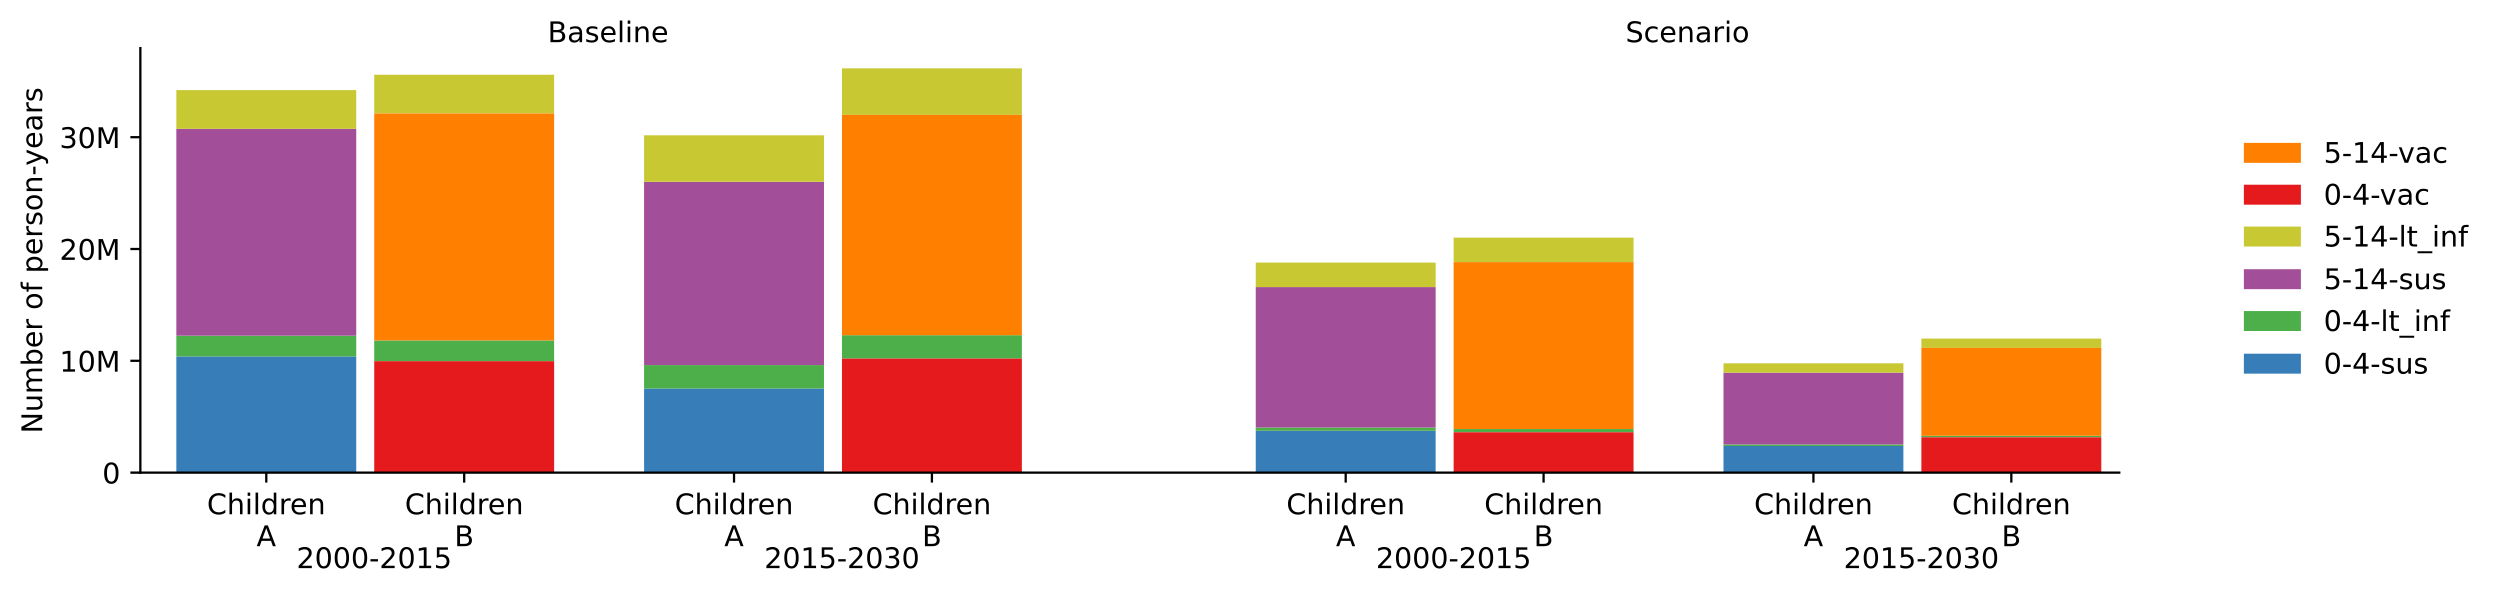
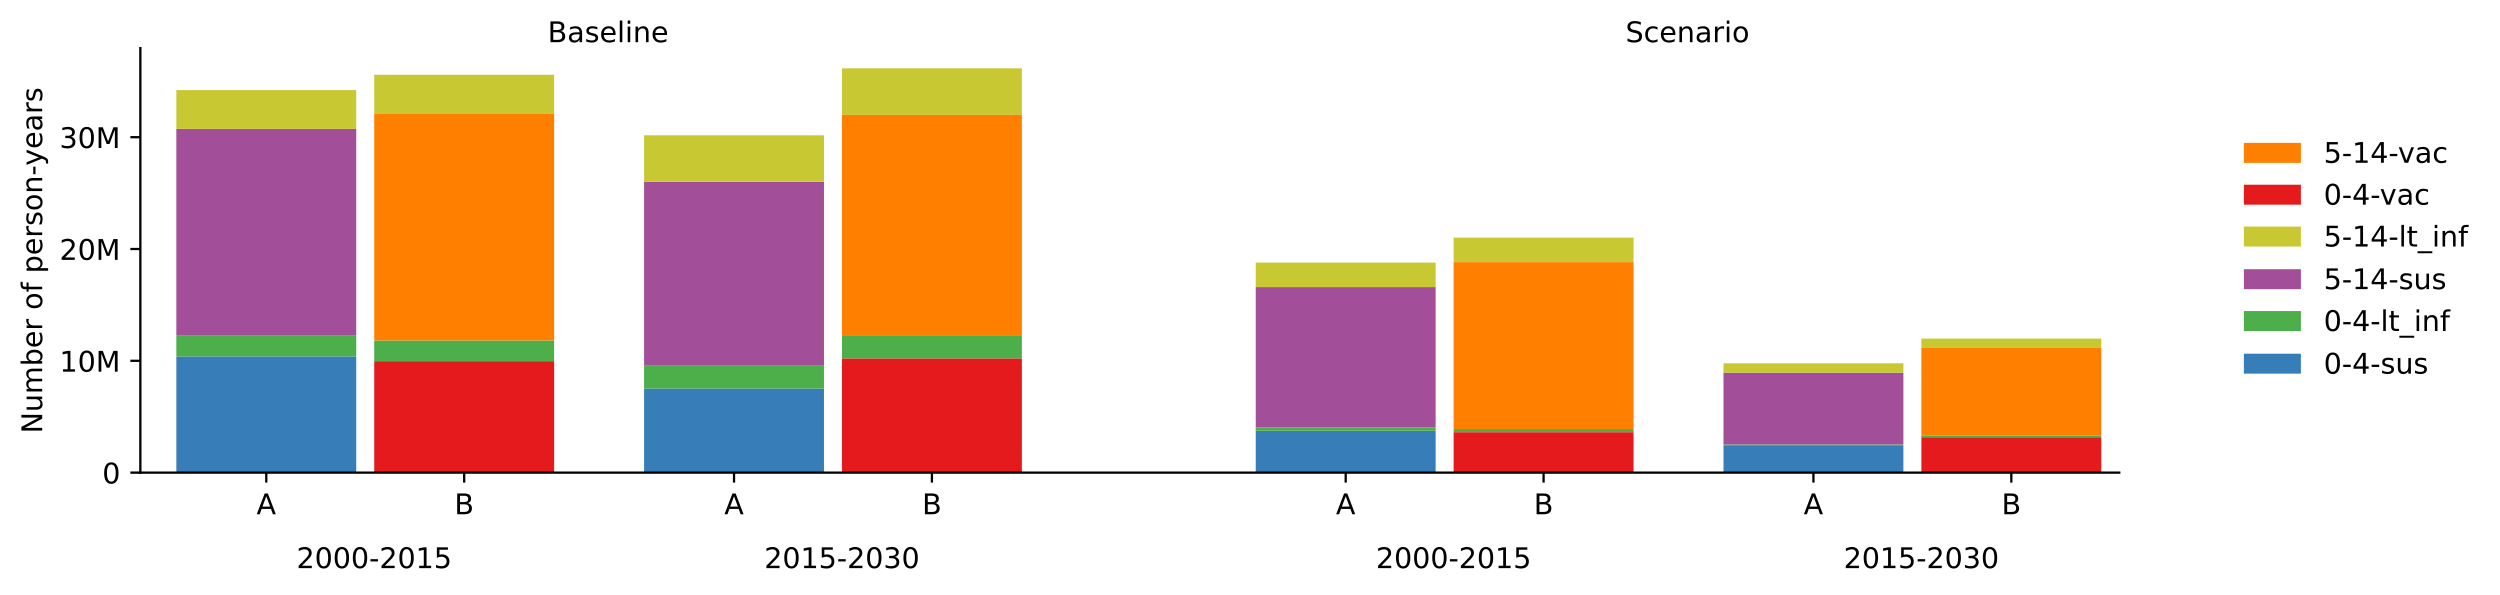
<svg xmlns="http://www.w3.org/2000/svg" xmlns:xlink="http://www.w3.org/1999/xlink" width="876.893pt" height="208.552pt" viewBox="0 0 876.893 208.552" version="1.1">
  <defs>
    <style type="text/css">*{stroke-linejoin: round; stroke-linecap: butt}</style>
  </defs>
  <g id="figure_1">
    <g id="patch_1">
      <path d="M 0 208.552  L 876.893 208.552  L 876.893 0  L 0 0  L 0 208.552  z " style="fill: none; opacity: 0" />
    </g>
    <g id="axes_1">
      <g id="patch_2">
        <path d="M 49.231 165.778  L 743.349 165.778  L 743.349 16.878  L 49.231 16.878  L 49.231 165.778  z " style="fill: none; opacity: 0" />
      </g>
      <g id="PatchCollection_1">
-         <path d="M 61.852 165.778  L 124.953 165.778  L 124.953 125.016  L 61.852 125.016  z " clip-path="url(#p268e8c4a47)" style="fill: #377eb8" />
-         <path d="M 440.461 165.778  L 503.563 165.778  L 503.563 151.103  L 440.461 151.103  z " clip-path="url(#p268e8c4a47)" style="fill: #377eb8" />
-         <path d="M 225.916 165.778  L 289.017 165.778  L 289.017 136.265  L 225.916 136.265  z " clip-path="url(#p268e8c4a47)" style="fill: #377eb8" />
-         <path d="M 604.526 165.778  L 667.627 165.778  L 667.627 156.428  L 604.526 156.428  z " clip-path="url(#p268e8c4a47)" style="fill: #377eb8" />
+         <path d="M 61.852 165.778  L 124.953 165.778  L 124.953 125.016  L 61.852 125.016  z " clip-path="url(#pf8860d4be2)" style="fill: #377eb8" />
+         <path d="M 440.461 165.778  L 503.563 165.778  L 503.563 151.103  L 440.461 151.103  z " clip-path="url(#pf8860d4be2)" style="fill: #377eb8" />
+         <path d="M 225.916 165.778  L 289.017 165.778  L 289.017 136.265  L 225.916 136.265  z " clip-path="url(#pf8860d4be2)" style="fill: #377eb8" />
+         <path d="M 604.526 165.778  L 667.627 165.778  L 667.627 156.428  L 604.526 156.428  z " clip-path="url(#pf8860d4be2)" style="fill: #377eb8" />
      </g>
      <g id="PatchCollection_2">
-         <path d="M 61.852 125.016  L 124.953 125.016  L 124.953 117.743  L 61.852 117.743  z " clip-path="url(#p268e8c4a47)" style="fill: #4daf4a" />
-         <path d="M 131.263 126.683  L 194.365 126.683  L 194.365 119.41  L 131.263 119.41  z " clip-path="url(#p268e8c4a47)" style="fill: #4daf4a" />
-         <path d="M 440.461 151.103  L 503.563 151.103  L 503.563 149.959  L 440.461 149.959  z " clip-path="url(#p268e8c4a47)" style="fill: #4daf4a" />
-         <path d="M 509.873 151.627  L 572.975 151.627  L 572.975 150.483  L 509.873 150.483  z " clip-path="url(#p268e8c4a47)" style="fill: #4daf4a" />
-         <path d="M 225.916 136.265  L 289.017 136.265  L 289.017 128.052  L 225.916 128.052  z " clip-path="url(#p268e8c4a47)" style="fill: #4daf4a" />
-         <path d="M 295.328 125.782  L 358.429 125.782  L 358.429 117.569  L 295.328 117.569  z " clip-path="url(#p268e8c4a47)" style="fill: #4daf4a" />
-         <path d="M 604.526 156.428  L 667.627 156.428  L 667.627 155.889  L 604.526 155.889  z " clip-path="url(#p268e8c4a47)" style="fill: #4daf4a" />
-         <path d="M 673.937 153.394  L 737.039 153.394  L 737.039 152.855  L 673.937 152.855  z " clip-path="url(#p268e8c4a47)" style="fill: #4daf4a" />
+         <path d="M 61.852 125.016  L 124.953 125.016  L 124.953 117.743  L 61.852 117.743  z " clip-path="url(#pf8860d4be2)" style="fill: #4daf4a" />
+         <path d="M 131.263 126.683  L 194.365 126.683  L 194.365 119.41  L 131.263 119.41  z " clip-path="url(#pf8860d4be2)" style="fill: #4daf4a" />
+         <path d="M 440.461 151.103  L 503.563 151.103  L 503.563 149.959  L 440.461 149.959  z " clip-path="url(#pf8860d4be2)" style="fill: #4daf4a" />
+         <path d="M 509.873 151.627  L 572.975 151.627  L 572.975 150.483  L 509.873 150.483  z " clip-path="url(#pf8860d4be2)" style="fill: #4daf4a" />
+         <path d="M 225.916 136.265  L 289.017 136.265  L 289.017 128.052  L 225.916 128.052  z " clip-path="url(#pf8860d4be2)" style="fill: #4daf4a" />
+         <path d="M 295.328 125.782  L 358.429 125.782  L 358.429 117.569  L 295.328 117.569  z " clip-path="url(#pf8860d4be2)" style="fill: #4daf4a" />
+         <path d="M 604.526 156.428  L 667.627 156.428  L 667.627 155.889  L 604.526 155.889  z " clip-path="url(#pf8860d4be2)" style="fill: #4daf4a" />
+         <path d="M 673.937 153.394  L 737.039 153.394  L 737.039 152.855  L 673.937 152.855  z " clip-path="url(#pf8860d4be2)" style="fill: #4daf4a" />
      </g>
      <g id="PatchCollection_3">
-         <path d="M 61.852 117.743  L 124.953 117.743  L 124.953 45.185  L 61.852 45.185  z " clip-path="url(#p268e8c4a47)" style="fill: #a24e99" />
-         <path d="M 440.461 149.959  L 503.563 149.959  L 503.563 100.698  L 440.461 100.698  z " clip-path="url(#p268e8c4a47)" style="fill: #a24e99" />
-         <path d="M 225.916 128.052  L 289.017 128.052  L 289.017 63.761  L 225.916 63.761  z " clip-path="url(#p268e8c4a47)" style="fill: #a24e99" />
-         <path d="M 604.526 155.889  L 667.627 155.889  L 667.627 130.698  L 604.526 130.698  z " clip-path="url(#p268e8c4a47)" style="fill: #a24e99" />
+         <path d="M 61.852 117.743  L 124.953 117.743  L 124.953 45.185  L 61.852 45.185  z " clip-path="url(#pf8860d4be2)" style="fill: #a24e99" />
+         <path d="M 440.461 149.959  L 503.563 149.959  L 503.563 100.698  L 440.461 100.698  z " clip-path="url(#pf8860d4be2)" style="fill: #a24e99" />
+         <path d="M 225.916 128.052  L 289.017 128.052  L 289.017 63.761  L 225.916 63.761  z " clip-path="url(#pf8860d4be2)" style="fill: #a24e99" />
+         <path d="M 604.526 155.889  L 667.627 155.889  L 667.627 130.698  L 604.526 130.698  z " clip-path="url(#pf8860d4be2)" style="fill: #a24e99" />
      </g>
      <g id="PatchCollection_4">
-         <path d="M 61.852 45.185  L 124.953 45.185  L 124.953 31.604  L 61.852 31.604  z " clip-path="url(#p268e8c4a47)" style="fill: #c8c833" />
-         <path d="M 131.263 39.802  L 194.365 39.802  L 194.365 26.221  L 131.263 26.221  z " clip-path="url(#p268e8c4a47)" style="fill: #c8c833" />
-         <path d="M 440.461 100.698  L 503.563 100.698  L 503.563 92.099  L 440.461 92.099  z " clip-path="url(#p268e8c4a47)" style="fill: #c8c833" />
-         <path d="M 509.873 91.949  L 572.975 91.949  L 572.975 83.35  L 509.873 83.35  z " clip-path="url(#p268e8c4a47)" style="fill: #c8c833" />
-         <path d="M 225.916 63.761  L 289.017 63.761  L 289.017 47.448  L 225.916 47.448  z " clip-path="url(#p268e8c4a47)" style="fill: #c8c833" />
-         <path d="M 295.328 40.282  L 358.429 40.282  L 358.429 23.969  L 295.328 23.969  z " clip-path="url(#p268e8c4a47)" style="fill: #c8c833" />
-         <path d="M 604.526 130.698  L 667.627 130.698  L 667.627 127.43  L 604.526 127.43  z " clip-path="url(#p268e8c4a47)" style="fill: #c8c833" />
-         <path d="M 673.937 122.022  L 737.039 122.022  L 737.039 118.754  L 673.937 118.754  z " clip-path="url(#p268e8c4a47)" style="fill: #c8c833" />
+         <path d="M 61.852 45.185  L 124.953 45.185  L 124.953 31.604  L 61.852 31.604  z " clip-path="url(#pf8860d4be2)" style="fill: #c8c833" />
+         <path d="M 131.263 39.802  L 194.365 39.802  L 194.365 26.221  L 131.263 26.221  z " clip-path="url(#pf8860d4be2)" style="fill: #c8c833" />
+         <path d="M 440.461 100.698  L 503.563 100.698  L 503.563 92.099  L 440.461 92.099  z " clip-path="url(#pf8860d4be2)" style="fill: #c8c833" />
+         <path d="M 509.873 91.949  L 572.975 91.949  L 572.975 83.35  L 509.873 83.35  z " clip-path="url(#pf8860d4be2)" style="fill: #c8c833" />
+         <path d="M 225.916 63.761  L 289.017 63.761  L 289.017 47.448  L 225.916 47.448  z " clip-path="url(#pf8860d4be2)" style="fill: #c8c833" />
+         <path d="M 295.328 40.282  L 358.429 40.282  L 358.429 23.969  L 295.328 23.969  z " clip-path="url(#pf8860d4be2)" style="fill: #c8c833" />
+         <path d="M 604.526 130.698  L 667.627 130.698  L 667.627 127.43  L 604.526 127.43  z " clip-path="url(#pf8860d4be2)" style="fill: #c8c833" />
+         <path d="M 673.937 122.022  L 737.039 122.022  L 737.039 118.754  L 673.937 118.754  z " clip-path="url(#pf8860d4be2)" style="fill: #c8c833" />
      </g>
      <g id="PatchCollection_5">
-         <path d="M 131.263 165.778  L 194.365 165.778  L 194.365 126.683  L 131.263 126.683  z " clip-path="url(#p268e8c4a47)" style="fill: #e41a1c" />
-         <path d="M 509.873 165.778  L 572.975 165.778  L 572.975 151.627  L 509.873 151.627  z " clip-path="url(#p268e8c4a47)" style="fill: #e41a1c" />
-         <path d="M 295.328 165.778  L 358.429 165.778  L 358.429 125.782  L 295.328 125.782  z " clip-path="url(#p268e8c4a47)" style="fill: #e41a1c" />
-         <path d="M 673.937 165.778  L 737.039 165.778  L 737.039 153.394  L 673.937 153.394  z " clip-path="url(#p268e8c4a47)" style="fill: #e41a1c" />
+         <path d="M 131.263 165.778  L 194.365 165.778  L 194.365 126.683  L 131.263 126.683  z " clip-path="url(#pf8860d4be2)" style="fill: #e41a1c" />
+         <path d="M 509.873 165.778  L 572.975 165.778  L 572.975 151.627  L 509.873 151.627  z " clip-path="url(#pf8860d4be2)" style="fill: #e41a1c" />
+         <path d="M 295.328 165.778  L 358.429 165.778  L 358.429 125.782  L 295.328 125.782  z " clip-path="url(#pf8860d4be2)" style="fill: #e41a1c" />
+         <path d="M 673.937 165.778  L 737.039 165.778  L 737.039 153.394  L 673.937 153.394  z " clip-path="url(#pf8860d4be2)" style="fill: #e41a1c" />
      </g>
      <g id="PatchCollection_6">
-         <path d="M 131.263 119.41  L 194.365 119.41  L 194.365 39.802  L 131.263 39.802  z " clip-path="url(#p268e8c4a47)" style="fill: #ff7f00" />
-         <path d="M 509.873 150.483  L 572.975 150.483  L 572.975 91.949  L 509.873 91.949  z " clip-path="url(#p268e8c4a47)" style="fill: #ff7f00" />
-         <path d="M 295.328 117.569  L 358.429 117.569  L 358.429 40.282  L 295.328 40.282  z " clip-path="url(#p268e8c4a47)" style="fill: #ff7f00" />
-         <path d="M 673.937 152.855  L 737.039 152.855  L 737.039 122.022  L 673.937 122.022  z " clip-path="url(#p268e8c4a47)" style="fill: #ff7f00" />
+         <path d="M 131.263 119.41  L 194.365 119.41  L 194.365 39.802  L 131.263 39.802  z " clip-path="url(#pf8860d4be2)" style="fill: #ff7f00" />
+         <path d="M 509.873 150.483  L 572.975 150.483  L 572.975 91.949  L 509.873 91.949  z " clip-path="url(#pf8860d4be2)" style="fill: #ff7f00" />
+         <path d="M 295.328 117.569  L 358.429 117.569  L 358.429 40.282  L 295.328 40.282  z " clip-path="url(#pf8860d4be2)" style="fill: #ff7f00" />
+         <path d="M 673.937 152.855  L 737.039 152.855  L 737.039 122.022  L 673.937 122.022  z " clip-path="url(#pf8860d4be2)" style="fill: #ff7f00" />
      </g>
      <g id="matplotlib.axis_1">
        <g id="xtick_1">
          <g id="line2d_1">
            <defs>
-               <path id="m96b22224be" d="M 0 0  L 0 3.5  " style="stroke: #000000; stroke-width: 0.8" />
+               <path id="meeb62063c7" d="M 0 0  L 0 3.5  " style="stroke: #000000; stroke-width: 0.8" />
            </defs>
            <g>
-               <use xlink:href="#m96b22224be" x="93.402" y="165.778" style="stroke: #000000; stroke-width: 0.8" />
+               <use xlink:href="#meeb62063c7" x="93.402" y="165.778" style="stroke: #000000; stroke-width: 0.8" />
            </g>
          </g>
          <g id="text_1">
-             <g transform="translate(72.60161 180.3766) scale(0.1 -0.1)">
-               <defs>
-                 <path id="DejaVuSans-43" d="M 4122 4306  L 4122 3641  Q 3803 3938 3442 4084  Q 3081 4231 2675 4231  Q 1875 4231 1450 3742  Q 1025 3253 1025 2328  Q 1025 1406 1450 917  Q 1875 428 2675 428  Q 3081 428 3442 575  Q 3803 722 4122 1019  L 4122 359  Q 3791 134 3420 21  Q 3050 -91 2638 -91  Q 1578 -91 968 557  Q 359 1206 359 2328  Q 359 3453 968 4101  Q 1578 4750 2638 4750  Q 3056 4750 3426 4639  Q 3797 4528 4122 4306  z " transform="scale(0.015625)" />
-                 <path id="DejaVuSans-68" d="M 3513 2113  L 3513 0  L 2938 0  L 2938 2094  Q 2938 2591 2744 2837  Q 2550 3084 2163 3084  Q 1697 3084 1428 2787  Q 1159 2491 1159 1978  L 1159 0  L 581 0  L 581 4863  L 1159 4863  L 1159 2956  Q 1366 3272 1645 3428  Q 1925 3584 2291 3584  Q 2894 3584 3203 3211  Q 3513 2838 3513 2113  z " transform="scale(0.015625)" />
-                 <path id="DejaVuSans-69" d="M 603 3500  L 1178 3500  L 1178 0  L 603 0  L 603 3500  z M 603 4863  L 1178 4863  L 1178 4134  L 603 4134  L 603 4863  z " transform="scale(0.015625)" />
-                 <path id="DejaVuSans-6c" d="M 603 4863  L 1178 4863  L 1178 0  L 603 0  L 603 4863  z " transform="scale(0.015625)" />
-                 <path id="DejaVuSans-64" d="M 2906 2969  L 2906 4863  L 3481 4863  L 3481 0  L 2906 0  L 2906 525  Q 2725 213 2448 61  Q 2172 -91 1784 -91  Q 1150 -91 751 415  Q 353 922 353 1747  Q 353 2572 751 3078  Q 1150 3584 1784 3584  Q 2172 3584 2448 3432  Q 2725 3281 2906 2969  z M 947 1747  Q 947 1113 1208 752  Q 1469 391 1925 391  Q 2381 391 2643 752  Q 2906 1113 2906 1747  Q 2906 2381 2643 2742  Q 2381 3103 1925 3103  Q 1469 3103 1208 2742  Q 947 2381 947 1747  z " transform="scale(0.015625)" />
-                 <path id="DejaVuSans-72" d="M 2631 2963  Q 2534 3019 2420 3045  Q 2306 3072 2169 3072  Q 1681 3072 1420 2755  Q 1159 2438 1159 1844  L 1159 0  L 581 0  L 581 3500  L 1159 3500  L 1159 2956  Q 1341 3275 1631 3429  Q 1922 3584 2338 3584  Q 2397 3584 2469 3576  Q 2541 3569 2628 3553  L 2631 2963  z " transform="scale(0.015625)" />
-                 <path id="DejaVuSans-65" d="M 3597 1894  L 3597 1613  L 953 1613  Q 991 1019 1311 708  Q 1631 397 2203 397  Q 2534 397 2845 478  Q 3156 559 3463 722  L 3463 178  Q 3153 47 2828 -22  Q 2503 -91 2169 -91  Q 1331 -91 842 396  Q 353 884 353 1716  Q 353 2575 817 3079  Q 1281 3584 2069 3584  Q 2775 3584 3186 3129  Q 3597 2675 3597 1894  z M 3022 2063  Q 3016 2534 2758 2815  Q 2500 3097 2075 3097  Q 1594 3097 1305 2825  Q 1016 2553 972 2059  L 3022 2063  z " transform="scale(0.015625)" />
-                 <path id="DejaVuSans-6e" d="M 3513 2113  L 3513 0  L 2938 0  L 2938 2094  Q 2938 2591 2744 2837  Q 2550 3084 2163 3084  Q 1697 3084 1428 2787  Q 1159 2491 1159 1978  L 1159 0  L 581 0  L 581 3500  L 1159 3500  L 1159 2956  Q 1366 3272 1645 3428  Q 1925 3584 2291 3584  Q 2894 3584 3203 3211  Q 3513 2838 3513 2113  z " transform="scale(0.015625)" />
-               </defs>
-               <use xlink:href="#DejaVuSans-43" />
-               <use xlink:href="#DejaVuSans-68" x="69.824" />
-               <use xlink:href="#DejaVuSans-69" x="133.203" />
-               <use xlink:href="#DejaVuSans-6c" x="160.986" />
-               <use xlink:href="#DejaVuSans-64" x="188.77" />
-               <use xlink:href="#DejaVuSans-72" x="252.246" />
-               <use xlink:href="#DejaVuSans-65" x="291.109" />
-               <use xlink:href="#DejaVuSans-6e" x="352.633" />
-             </g>
-             <g transform="translate(89.98208 191.5744) scale(0.1 -0.1)">
+             <g transform="translate(89.98208 180.3766) scale(0.1 -0.1)">
              <defs>
                <path id="DejaVuSans-41" d="M 2188 4044  L 1331 1722  L 3047 1722  L 2188 4044  z M 1831 4666  L 2547 4666  L 4325 0  L 3669 0  L 3244 1197  L 1141 1197  L 716 0  L 50 0  L 1831 4666  z " transform="scale(0.015625)" />
              </defs>
              <use xlink:href="#DejaVuSans-41" />
            </g>
          </g>
        </g>
        <g id="xtick_2">
          <g id="line2d_2">
            <g>
-               <use xlink:href="#m96b22224be" x="162.814" y="165.778" style="stroke: #000000; stroke-width: 0.8" />
+               <use xlink:href="#meeb62063c7" x="162.814" y="165.778" style="stroke: #000000; stroke-width: 0.8" />
            </g>
          </g>
          <g id="text_2">
-             <g transform="translate(142.0134 180.3766) scale(0.1 -0.1)">
-               <use xlink:href="#DejaVuSans-43" />
-               <use xlink:href="#DejaVuSans-68" x="69.824" />
-               <use xlink:href="#DejaVuSans-69" x="133.203" />
-               <use xlink:href="#DejaVuSans-6c" x="160.986" />
-               <use xlink:href="#DejaVuSans-64" x="188.77" />
-               <use xlink:href="#DejaVuSans-72" x="252.246" />
-               <use xlink:href="#DejaVuSans-65" x="291.109" />
-               <use xlink:href="#DejaVuSans-6e" x="352.633" />
-             </g>
-             <g transform="translate(159.3837 191.5744) scale(0.1 -0.1)">
+             <g transform="translate(159.3837 180.3766) scale(0.1 -0.1)">
              <defs>
                <path id="DejaVuSans-42" d="M 1259 2228  L 1259 519  L 2272 519  Q 2781 519 3026 730  Q 3272 941 3272 1375  Q 3272 1813 3026 2020  Q 2781 2228 2272 2228  L 1259 2228  z M 1259 4147  L 1259 2741  L 2194 2741  Q 2656 2741 2882 2914  Q 3109 3088 3109 3444  Q 3109 3797 2882 3972  Q 2656 4147 2194 4147  L 1259 4147  z M 628 4666  L 2241 4666  Q 2963 4666 3353 4366  Q 3744 4066 3744 3513  Q 3744 3084 3544 2831  Q 3344 2578 2956 2516  Q 3422 2416 3680 2098  Q 3938 1781 3938 1306  Q 3938 681 3513 340  Q 3088 0 2303 0  L 628 0  L 628 4666  z " transform="scale(0.015625)" />
              </defs>
              <use xlink:href="#DejaVuSans-42" />
            </g>
          </g>
        </g>
        <g id="xtick_3">
          <g id="line2d_3">
            <g>
-               <use xlink:href="#m96b22224be" x="257.467" y="165.778" style="stroke: #000000; stroke-width: 0.8" />
+               <use xlink:href="#meeb62063c7" x="257.467" y="165.778" style="stroke: #000000; stroke-width: 0.8" />
            </g>
          </g>
          <g id="text_3">
-             <g transform="translate(236.6659 180.3766) scale(0.1 -0.1)">
-               <use xlink:href="#DejaVuSans-43" />
-               <use xlink:href="#DejaVuSans-68" x="69.824" />
-               <use xlink:href="#DejaVuSans-69" x="133.203" />
-               <use xlink:href="#DejaVuSans-6c" x="160.986" />
-               <use xlink:href="#DejaVuSans-64" x="188.77" />
-               <use xlink:href="#DejaVuSans-72" x="252.246" />
-               <use xlink:href="#DejaVuSans-65" x="291.109" />
-               <use xlink:href="#DejaVuSans-6e" x="352.633" />
-             </g>
-             <g transform="translate(254.0463 191.5744) scale(0.1 -0.1)">
+             <g transform="translate(254.0463 180.3766) scale(0.1 -0.1)">
              <use xlink:href="#DejaVuSans-41" />
            </g>
          </g>
        </g>
        <g id="xtick_4">
          <g id="line2d_4">
            <g>
-               <use xlink:href="#m96b22224be" x="326.878" y="165.778" style="stroke: #000000; stroke-width: 0.8" />
+               <use xlink:href="#meeb62063c7" x="326.878" y="165.778" style="stroke: #000000; stroke-width: 0.8" />
            </g>
          </g>
          <g id="text_4">
-             <g transform="translate(306.0777 180.3766) scale(0.1 -0.1)">
-               <use xlink:href="#DejaVuSans-43" />
-               <use xlink:href="#DejaVuSans-68" x="69.824" />
-               <use xlink:href="#DejaVuSans-69" x="133.203" />
-               <use xlink:href="#DejaVuSans-6c" x="160.986" />
-               <use xlink:href="#DejaVuSans-64" x="188.77" />
-               <use xlink:href="#DejaVuSans-72" x="252.246" />
-               <use xlink:href="#DejaVuSans-65" x="291.109" />
-               <use xlink:href="#DejaVuSans-6e" x="352.633" />
-             </g>
-             <g transform="translate(323.448 191.5744) scale(0.1 -0.1)">
+             <g transform="translate(323.448 180.3766) scale(0.1 -0.1)">
              <use xlink:href="#DejaVuSans-42" />
            </g>
          </g>
        </g>
        <g id="xtick_5">
          <g id="line2d_5">
            <g>
-               <use xlink:href="#m96b22224be" x="472.012" y="165.778" style="stroke: #000000; stroke-width: 0.8" />
+               <use xlink:href="#meeb62063c7" x="472.012" y="165.778" style="stroke: #000000; stroke-width: 0.8" />
            </g>
          </g>
          <g id="text_5">
-             <g transform="translate(451.2114 180.3766) scale(0.1 -0.1)">
-               <use xlink:href="#DejaVuSans-43" />
-               <use xlink:href="#DejaVuSans-68" x="69.824" />
-               <use xlink:href="#DejaVuSans-69" x="133.203" />
-               <use xlink:href="#DejaVuSans-6c" x="160.986" />
-               <use xlink:href="#DejaVuSans-64" x="188.77" />
-               <use xlink:href="#DejaVuSans-72" x="252.246" />
-               <use xlink:href="#DejaVuSans-65" x="291.109" />
-               <use xlink:href="#DejaVuSans-6e" x="352.633" />
-             </g>
-             <g transform="translate(468.5919 191.5744) scale(0.1 -0.1)">
+             <g transform="translate(468.5919 180.3766) scale(0.1 -0.1)">
              <use xlink:href="#DejaVuSans-41" />
            </g>
          </g>
        </g>
        <g id="xtick_6">
          <g id="line2d_6">
            <g>
-               <use xlink:href="#m96b22224be" x="541.424" y="165.778" style="stroke: #000000; stroke-width: 0.8" />
+               <use xlink:href="#meeb62063c7" x="541.424" y="165.778" style="stroke: #000000; stroke-width: 0.8" />
            </g>
          </g>
          <g id="text_6">
-             <g transform="translate(520.6232 180.3766) scale(0.1 -0.1)">
-               <use xlink:href="#DejaVuSans-43" />
-               <use xlink:href="#DejaVuSans-68" x="69.824" />
-               <use xlink:href="#DejaVuSans-69" x="133.203" />
-               <use xlink:href="#DejaVuSans-6c" x="160.986" />
-               <use xlink:href="#DejaVuSans-64" x="188.77" />
-               <use xlink:href="#DejaVuSans-72" x="252.246" />
-               <use xlink:href="#DejaVuSans-65" x="291.109" />
-               <use xlink:href="#DejaVuSans-6e" x="352.633" />
-             </g>
-             <g transform="translate(537.9935 191.5744) scale(0.1 -0.1)">
+             <g transform="translate(537.9935 180.3766) scale(0.1 -0.1)">
              <use xlink:href="#DejaVuSans-42" />
            </g>
          </g>
        </g>
        <g id="xtick_7">
          <g id="line2d_7">
            <g>
-               <use xlink:href="#m96b22224be" x="636.076" y="165.778" style="stroke: #000000; stroke-width: 0.8" />
+               <use xlink:href="#meeb62063c7" x="636.076" y="165.778" style="stroke: #000000; stroke-width: 0.8" />
            </g>
          </g>
          <g id="text_7">
-             <g transform="translate(615.2757 180.3766) scale(0.1 -0.1)">
-               <use xlink:href="#DejaVuSans-43" />
-               <use xlink:href="#DejaVuSans-68" x="69.824" />
-               <use xlink:href="#DejaVuSans-69" x="133.203" />
-               <use xlink:href="#DejaVuSans-6c" x="160.986" />
-               <use xlink:href="#DejaVuSans-64" x="188.77" />
-               <use xlink:href="#DejaVuSans-72" x="252.246" />
-               <use xlink:href="#DejaVuSans-65" x="291.109" />
-               <use xlink:href="#DejaVuSans-6e" x="352.633" />
-             </g>
-             <g transform="translate(632.6562 191.5744) scale(0.1 -0.1)">
+             <g transform="translate(632.6562 180.3766) scale(0.1 -0.1)">
              <use xlink:href="#DejaVuSans-41" />
            </g>
          </g>
        </g>
        <g id="xtick_8">
          <g id="line2d_8">
            <g>
-               <use xlink:href="#m96b22224be" x="705.488" y="165.778" style="stroke: #000000; stroke-width: 0.8" />
+               <use xlink:href="#meeb62063c7" x="705.488" y="165.778" style="stroke: #000000; stroke-width: 0.8" />
            </g>
          </g>
          <g id="text_8">
-             <g transform="translate(684.6875 180.3766) scale(0.1 -0.1)">
-               <use xlink:href="#DejaVuSans-43" />
-               <use xlink:href="#DejaVuSans-68" x="69.824" />
-               <use xlink:href="#DejaVuSans-69" x="133.203" />
-               <use xlink:href="#DejaVuSans-6c" x="160.986" />
-               <use xlink:href="#DejaVuSans-64" x="188.77" />
-               <use xlink:href="#DejaVuSans-72" x="252.246" />
-               <use xlink:href="#DejaVuSans-65" x="291.109" />
-               <use xlink:href="#DejaVuSans-6e" x="352.633" />
-             </g>
-             <g transform="translate(702.0578 191.5744) scale(0.1 -0.1)">
+             <g transform="translate(702.0578 180.3766) scale(0.1 -0.1)">
              <use xlink:href="#DejaVuSans-42" />
            </g>
          </g>
        </g>
      </g>
      <g id="matplotlib.axis_2">
        <g id="ytick_1">
          <g id="line2d_9">
            <defs>
-               <path id="m9a928743c2" d="M 0 0  L -3.5 0  " style="stroke: #000000; stroke-width: 0.8" />
+               <path id="m268ba75607" d="M 0 0  L -3.5 0  " style="stroke: #000000; stroke-width: 0.8" />
            </defs>
            <g>
-               <use xlink:href="#m9a928743c2" x="49.231" y="165.778" style="stroke: #000000; stroke-width: 0.8" />
+               <use xlink:href="#m268ba75607" x="49.231" y="165.778" style="stroke: #000000; stroke-width: 0.8" />
            </g>
          </g>
          <g id="text_9">
            <g transform="translate(35.86875 169.5773) scale(0.1 -0.1)">
              <defs>
                <path id="DejaVuSans-30" d="M 2034 4250  Q 1547 4250 1301 3770  Q 1056 3291 1056 2328  Q 1056 1369 1301 889  Q 1547 409 2034 409  Q 2525 409 2770 889  Q 3016 1369 3016 2328  Q 3016 3291 2770 3770  Q 2525 4250 2034 4250  z M 2034 4750  Q 2819 4750 3233 4129  Q 3647 3509 3647 2328  Q 3647 1150 3233 529  Q 2819 -91 2034 -91  Q 1250 -91 836 529  Q 422 1150 422 2328  Q 422 3509 836 4129  Q 1250 4750 2034 4750  z " transform="scale(0.015625)" />
              </defs>
              <use xlink:href="#DejaVuSans-30" />
            </g>
          </g>
        </g>
        <g id="ytick_2">
          <g id="line2d_10">
            <g>
-               <use xlink:href="#m9a928743c2" x="49.231" y="126.56" style="stroke: #000000; stroke-width: 0.8" />
+               <use xlink:href="#m268ba75607" x="49.231" y="126.56" style="stroke: #000000; stroke-width: 0.8" />
            </g>
          </g>
          <g id="text_10">
            <g transform="translate(20.87813 130.3589) scale(0.1 -0.1)">
              <defs>
                <path id="DejaVuSans-31" d="M 794 531  L 1825 531  L 1825 4091  L 703 3866  L 703 4441  L 1819 4666  L 2450 4666  L 2450 531  L 3481 531  L 3481 0  L 794 0  L 794 531  z " transform="scale(0.015625)" />
                <path id="DejaVuSans-4d" d="M 628 4666  L 1569 4666  L 2759 1491  L 3956 4666  L 4897 4666  L 4897 0  L 4281 0  L 4281 4097  L 3078 897  L 2444 897  L 1241 4097  L 1241 0  L 628 0  L 628 4666  z " transform="scale(0.015625)" />
              </defs>
              <use xlink:href="#DejaVuSans-31" />
              <use xlink:href="#DejaVuSans-30" x="63.623" />
              <use xlink:href="#DejaVuSans-4d" x="127.246" />
            </g>
          </g>
        </g>
        <g id="ytick_3">
          <g id="line2d_11">
            <g>
-               <use xlink:href="#m9a928743c2" x="49.231" y="87.341" style="stroke: #000000; stroke-width: 0.8" />
+               <use xlink:href="#m268ba75607" x="49.231" y="87.341" style="stroke: #000000; stroke-width: 0.8" />
            </g>
          </g>
          <g id="text_11">
            <g transform="translate(20.87813 91.14048) scale(0.1 -0.1)">
              <defs>
                <path id="DejaVuSans-32" d="M 1228 531  L 3431 531  L 3431 0  L 469 0  L 469 531  Q 828 903 1448 1529  Q 2069 2156 2228 2338  Q 2531 2678 2651 2914  Q 2772 3150 2772 3378  Q 2772 3750 2511 3984  Q 2250 4219 1831 4219  Q 1534 4219 1204 4116  Q 875 4013 500 3803  L 500 4441  Q 881 4594 1212 4672  Q 1544 4750 1819 4750  Q 2544 4750 2975 4387  Q 3406 4025 3406 3419  Q 3406 3131 3298 2873  Q 3191 2616 2906 2266  Q 2828 2175 2409 1742  Q 1991 1309 1228 531  z " transform="scale(0.015625)" />
              </defs>
              <use xlink:href="#DejaVuSans-32" />
              <use xlink:href="#DejaVuSans-30" x="63.623" />
              <use xlink:href="#DejaVuSans-4d" x="127.246" />
            </g>
          </g>
        </g>
        <g id="ytick_4">
          <g id="line2d_12">
            <g>
-               <use xlink:href="#m9a928743c2" x="49.231" y="48.123" style="stroke: #000000; stroke-width: 0.8" />
+               <use xlink:href="#m268ba75607" x="49.231" y="48.123" style="stroke: #000000; stroke-width: 0.8" />
            </g>
          </g>
          <g id="text_12">
            <g transform="translate(20.87813 51.92205) scale(0.1 -0.1)">
              <defs>
                <path id="DejaVuSans-33" d="M 2597 2516  Q 3050 2419 3304 2112  Q 3559 1806 3559 1356  Q 3559 666 3084 287  Q 2609 -91 1734 -91  Q 1441 -91 1130 -33  Q 819 25 488 141  L 488 750  Q 750 597 1062 519  Q 1375 441 1716 441  Q 2309 441 2620 675  Q 2931 909 2931 1356  Q 2931 1769 2642 2001  Q 2353 2234 1838 2234  L 1294 2234  L 1294 2753  L 1863 2753  Q 2328 2753 2575 2939  Q 2822 3125 2822 3475  Q 2822 3834 2567 4026  Q 2313 4219 1838 4219  Q 1578 4219 1281 4162  Q 984 4106 628 3988  L 628 4550  Q 988 4650 1302 4700  Q 1616 4750 1894 4750  Q 2613 4750 3031 4423  Q 3450 4097 3450 3541  Q 3450 3153 3228 2886  Q 3006 2619 2597 2516  z " transform="scale(0.015625)" />
              </defs>
              <use xlink:href="#DejaVuSans-33" />
              <use xlink:href="#DejaVuSans-30" x="63.623" />
              <use xlink:href="#DejaVuSans-4d" x="127.246" />
            </g>
          </g>
        </g>
        <g id="text_13">
          <g transform="translate(14.79844 152.0273) rotate(-90) scale(0.1 -0.1)">
            <defs>
              <path id="DejaVuSans-4e" d="M 628 4666  L 1478 4666  L 3547 763  L 3547 4666  L 4159 4666  L 4159 0  L 3309 0  L 1241 3903  L 1241 0  L 628 0  L 628 4666  z " transform="scale(0.015625)" />
              <path id="DejaVuSans-75" d="M 544 1381  L 544 3500  L 1119 3500  L 1119 1403  Q 1119 906 1312 657  Q 1506 409 1894 409  Q 2359 409 2629 706  Q 2900 1003 2900 1516  L 2900 3500  L 3475 3500  L 3475 0  L 2900 0  L 2900 538  Q 2691 219 2414 64  Q 2138 -91 1772 -91  Q 1169 -91 856 284  Q 544 659 544 1381  z M 1991 3584  L 1991 3584  z " transform="scale(0.015625)" />
              <path id="DejaVuSans-6d" d="M 3328 2828  Q 3544 3216 3844 3400  Q 4144 3584 4550 3584  Q 5097 3584 5394 3201  Q 5691 2819 5691 2113  L 5691 0  L 5113 0  L 5113 2094  Q 5113 2597 4934 2840  Q 4756 3084 4391 3084  Q 3944 3084 3684 2787  Q 3425 2491 3425 1978  L 3425 0  L 2847 0  L 2847 2094  Q 2847 2600 2669 2842  Q 2491 3084 2119 3084  Q 1678 3084 1418 2786  Q 1159 2488 1159 1978  L 1159 0  L 581 0  L 581 3500  L 1159 3500  L 1159 2956  Q 1356 3278 1631 3431  Q 1906 3584 2284 3584  Q 2666 3584 2933 3390  Q 3200 3197 3328 2828  z " transform="scale(0.015625)" />
              <path id="DejaVuSans-62" d="M 3116 1747  Q 3116 2381 2855 2742  Q 2594 3103 2138 3103  Q 1681 3103 1420 2742  Q 1159 2381 1159 1747  Q 1159 1113 1420 752  Q 1681 391 2138 391  Q 2594 391 2855 752  Q 3116 1113 3116 1747  z M 1159 2969  Q 1341 3281 1617 3432  Q 1894 3584 2278 3584  Q 2916 3584 3314 3078  Q 3713 2572 3713 1747  Q 3713 922 3314 415  Q 2916 -91 2278 -91  Q 1894 -91 1617 61  Q 1341 213 1159 525  L 1159 0  L 581 0  L 581 4863  L 1159 4863  L 1159 2969  z " transform="scale(0.015625)" />
+               <path id="DejaVuSans-65" d="M 3597 1894  L 3597 1613  L 953 1613  Q 991 1019 1311 708  Q 1631 397 2203 397  Q 2534 397 2845 478  Q 3156 559 3463 722  L 3463 178  Q 3153 47 2828 -22  Q 2503 -91 2169 -91  Q 1331 -91 842 396  Q 353 884 353 1716  Q 353 2575 817 3079  Q 1281 3584 2069 3584  Q 2775 3584 3186 3129  Q 3597 2675 3597 1894  z M 3022 2063  Q 3016 2534 2758 2815  Q 2500 3097 2075 3097  Q 1594 3097 1305 2825  Q 1016 2553 972 2059  L 3022 2063  z " transform="scale(0.015625)" />
+               <path id="DejaVuSans-72" d="M 2631 2963  Q 2534 3019 2420 3045  Q 2306 3072 2169 3072  Q 1681 3072 1420 2755  Q 1159 2438 1159 1844  L 1159 0  L 581 0  L 581 3500  L 1159 3500  L 1159 2956  Q 1341 3275 1631 3429  Q 1922 3584 2338 3584  Q 2397 3584 2469 3576  Q 2541 3569 2628 3553  L 2631 2963  z " transform="scale(0.015625)" />
              <path id="DejaVuSans-20" transform="scale(0.015625)" />
              <path id="DejaVuSans-6f" d="M 1959 3097  Q 1497 3097 1228 2736  Q 959 2375 959 1747  Q 959 1119 1226 758  Q 1494 397 1959 397  Q 2419 397 2687 759  Q 2956 1122 2956 1747  Q 2956 2369 2687 2733  Q 2419 3097 1959 3097  z M 1959 3584  Q 2709 3584 3137 3096  Q 3566 2609 3566 1747  Q 3566 888 3137 398  Q 2709 -91 1959 -91  Q 1206 -91 779 398  Q 353 888 353 1747  Q 353 2609 779 3096  Q 1206 3584 1959 3584  z " transform="scale(0.015625)" />
              <path id="DejaVuSans-66" d="M 2375 4863  L 2375 4384  L 1825 4384  Q 1516 4384 1395 4259  Q 1275 4134 1275 3809  L 1275 3500  L 2222 3500  L 2222 3053  L 1275 3053  L 1275 0  L 697 0  L 697 3053  L 147 3053  L 147 3500  L 697 3500  L 697 3744  Q 697 4328 969 4595  Q 1241 4863 1831 4863  L 2375 4863  z " transform="scale(0.015625)" />
              <path id="DejaVuSans-70" d="M 1159 525  L 1159 -1331  L 581 -1331  L 581 3500  L 1159 3500  L 1159 2969  Q 1341 3281 1617 3432  Q 1894 3584 2278 3584  Q 2916 3584 3314 3078  Q 3713 2572 3713 1747  Q 3713 922 3314 415  Q 2916 -91 2278 -91  Q 1894 -91 1617 61  Q 1341 213 1159 525  z M 3116 1747  Q 3116 2381 2855 2742  Q 2594 3103 2138 3103  Q 1681 3103 1420 2742  Q 1159 2381 1159 1747  Q 1159 1113 1420 752  Q 1681 391 2138 391  Q 2594 391 2855 752  Q 3116 1113 3116 1747  z " transform="scale(0.015625)" />
              <path id="DejaVuSans-73" d="M 2834 3397  L 2834 2853  Q 2591 2978 2328 3040  Q 2066 3103 1784 3103  Q 1356 3103 1142 2972  Q 928 2841 928 2578  Q 928 2378 1081 2264  Q 1234 2150 1697 2047  L 1894 2003  Q 2506 1872 2764 1633  Q 3022 1394 3022 966  Q 3022 478 2636 193  Q 2250 -91 1575 -91  Q 1294 -91 989 -36  Q 684 19 347 128  L 347 722  Q 666 556 975 473  Q 1284 391 1588 391  Q 1994 391 2212 530  Q 2431 669 2431 922  Q 2431 1156 2273 1281  Q 2116 1406 1581 1522  L 1381 1569  Q 847 1681 609 1914  Q 372 2147 372 2553  Q 372 3047 722 3315  Q 1072 3584 1716 3584  Q 2034 3584 2315 3537  Q 2597 3491 2834 3397  z " transform="scale(0.015625)" />
+               <path id="DejaVuSans-6e" d="M 3513 2113  L 3513 0  L 2938 0  L 2938 2094  Q 2938 2591 2744 2837  Q 2550 3084 2163 3084  Q 1697 3084 1428 2787  Q 1159 2491 1159 1978  L 1159 0  L 581 0  L 581 3500  L 1159 3500  L 1159 2956  Q 1366 3272 1645 3428  Q 1925 3584 2291 3584  Q 2894 3584 3203 3211  Q 3513 2838 3513 2113  z " transform="scale(0.015625)" />
              <path id="DejaVuSans-2d" d="M 313 2009  L 1997 2009  L 1997 1497  L 313 1497  L 313 2009  z " transform="scale(0.015625)" />
              <path id="DejaVuSans-79" d="M 2059 -325  Q 1816 -950 1584 -1140  Q 1353 -1331 966 -1331  L 506 -1331  L 506 -850  L 844 -850  Q 1081 -850 1212 -737  Q 1344 -625 1503 -206  L 1606 56  L 191 3500  L 800 3500  L 1894 763  L 2988 3500  L 3597 3500  L 2059 -325  z " transform="scale(0.015625)" />
              <path id="DejaVuSans-61" d="M 2194 1759  Q 1497 1759 1228 1600  Q 959 1441 959 1056  Q 959 750 1161 570  Q 1363 391 1709 391  Q 2188 391 2477 730  Q 2766 1069 2766 1631  L 2766 1759  L 2194 1759  z M 3341 1997  L 3341 0  L 2766 0  L 2766 531  Q 2569 213 2275 61  Q 1981 -91 1556 -91  Q 1019 -91 701 211  Q 384 513 384 1019  Q 384 1609 779 1909  Q 1175 2209 1959 2209  L 2766 2209  L 2766 2266  Q 2766 2663 2505 2880  Q 2244 3097 1772 3097  Q 1472 3097 1187 3025  Q 903 2953 641 2809  L 641 3341  Q 956 3463 1253 3523  Q 1550 3584 1831 3584  Q 2591 3584 2966 3190  Q 3341 2797 3341 1997  z " transform="scale(0.015625)" />
            </defs>
            <use xlink:href="#DejaVuSans-4e" />
            <use xlink:href="#DejaVuSans-75" x="74.805" />
            <use xlink:href="#DejaVuSans-6d" x="138.184" />
            <use xlink:href="#DejaVuSans-62" x="235.596" />
            <use xlink:href="#DejaVuSans-65" x="299.072" />
            <use xlink:href="#DejaVuSans-72" x="360.596" />
            <use xlink:href="#DejaVuSans-20" x="401.709" />
            <use xlink:href="#DejaVuSans-6f" x="433.496" />
            <use xlink:href="#DejaVuSans-66" x="494.678" />
            <use xlink:href="#DejaVuSans-20" x="529.883" />
            <use xlink:href="#DejaVuSans-70" x="561.67" />
            <use xlink:href="#DejaVuSans-65" x="625.146" />
            <use xlink:href="#DejaVuSans-72" x="686.67" />
            <use xlink:href="#DejaVuSans-73" x="727.783" />
            <use xlink:href="#DejaVuSans-6f" x="779.883" />
            <use xlink:href="#DejaVuSans-6e" x="841.064" />
            <use xlink:href="#DejaVuSans-2d" x="904.443" />
            <use xlink:href="#DejaVuSans-79" x="938.777" />
            <use xlink:href="#DejaVuSans-65" x="997.957" />
            <use xlink:href="#DejaVuSans-61" x="1059.48" />
            <use xlink:href="#DejaVuSans-72" x="1120.76" />
            <use xlink:href="#DejaVuSans-73" x="1161.873" />
          </g>
        </g>
      </g>
      <g id="patch_3">
        <path d="M 49.231 165.778  L 49.231 16.878  " style="fill: none; stroke: #000000; stroke-width: 0.8; stroke-linejoin: miter; stroke-linecap: square" />
      </g>
      <g id="patch_4">
        <path d="M 743.349 165.778  L 743.349 16.878  " style="fill: none" />
      </g>
      <g id="patch_5">
        <path d="M 49.231 165.778  L 743.349 165.778  " style="fill: none; stroke: #000000; stroke-width: 0.8; stroke-linejoin: miter; stroke-linecap: square" />
      </g>
      <g id="patch_6">
        <path d="M 49.231 16.878  L 743.349 16.878  " style="fill: none" />
      </g>
      <g id="text_14">
        <g transform="translate(192.0963 14.79844) scale(0.1 -0.1)">
+           <defs>
+             <path id="DejaVuSans-6c" d="M 603 4863  L 1178 4863  L 1178 0  L 603 0  L 603 4863  z " transform="scale(0.015625)" />
+             <path id="DejaVuSans-69" d="M 603 3500  L 1178 3500  L 1178 0  L 603 0  L 603 3500  z M 603 4863  L 1178 4863  L 1178 4134  L 603 4134  L 603 4863  z " transform="scale(0.015625)" />
+           </defs>
          <use xlink:href="#DejaVuSans-42" />
          <use xlink:href="#DejaVuSans-61" x="68.604" />
          <use xlink:href="#DejaVuSans-73" x="129.883" />
          <use xlink:href="#DejaVuSans-65" x="181.982" />
          <use xlink:href="#DejaVuSans-6c" x="243.506" />
          <use xlink:href="#DejaVuSans-69" x="271.289" />
          <use xlink:href="#DejaVuSans-6e" x="299.072" />
          <use xlink:href="#DejaVuSans-65" x="362.451" />
        </g>
      </g>
      <g id="text_15">
        <g transform="translate(570.1686 14.79844) scale(0.1 -0.1)">
          <defs>
            <path id="DejaVuSans-53" d="M 3425 4513  L 3425 3897  Q 3066 4069 2747 4153  Q 2428 4238 2131 4238  Q 1616 4238 1336 4038  Q 1056 3838 1056 3469  Q 1056 3159 1242 3001  Q 1428 2844 1947 2747  L 2328 2669  Q 3034 2534 3370 2195  Q 3706 1856 3706 1288  Q 3706 609 3251 259  Q 2797 -91 1919 -91  Q 1588 -91 1214 -16  Q 841 59 441 206  L 441 856  Q 825 641 1194 531  Q 1563 422 1919 422  Q 2459 422 2753 634  Q 3047 847 3047 1241  Q 3047 1584 2836 1778  Q 2625 1972 2144 2069  L 1759 2144  Q 1053 2284 737 2584  Q 422 2884 422 3419  Q 422 4038 858 4394  Q 1294 4750 2059 4750  Q 2388 4750 2728 4690  Q 3069 4631 3425 4513  z " transform="scale(0.015625)" />
            <path id="DejaVuSans-63" d="M 3122 3366  L 3122 2828  Q 2878 2963 2633 3030  Q 2388 3097 2138 3097  Q 1578 3097 1268 2742  Q 959 2388 959 1747  Q 959 1106 1268 751  Q 1578 397 2138 397  Q 2388 397 2633 464  Q 2878 531 3122 666  L 3122 134  Q 2881 22 2623 -34  Q 2366 -91 2075 -91  Q 1284 -91 818 406  Q 353 903 353 1747  Q 353 2603 823 3093  Q 1294 3584 2113 3584  Q 2378 3584 2631 3529  Q 2884 3475 3122 3366  z " transform="scale(0.015625)" />
          </defs>
          <use xlink:href="#DejaVuSans-53" />
          <use xlink:href="#DejaVuSans-63" x="63.477" />
          <use xlink:href="#DejaVuSans-65" x="118.457" />
          <use xlink:href="#DejaVuSans-6e" x="179.98" />
          <use xlink:href="#DejaVuSans-61" x="243.359" />
          <use xlink:href="#DejaVuSans-72" x="304.639" />
          <use xlink:href="#DejaVuSans-69" x="345.752" />
          <use xlink:href="#DejaVuSans-6f" x="373.535" />
        </g>
      </g>
      <g id="legend_1">
        <g id="patch_7">
          <path d="M 785.055 137.141  L 867.693 137.141  Q 869.693 137.141 869.693 135.141  L 869.693 47.516  Q 869.693 45.516 867.693 45.516  L 785.055 45.516  Q 783.055 45.516 783.055 47.516  L 783.055 135.141  Q 783.055 137.141 785.055 137.141  L 785.055 137.141  z " style="fill: none; opacity: 0" />
        </g>
        <g id="patch_8">
          <path d="M 787.055 57.114  L 807.055 57.114  L 807.055 50.114  L 787.055 50.114  z " style="fill: #ff7f00" />
        </g>
        <g id="text_16">
          <g transform="translate(815.0552 57.11406) scale(0.1 -0.1)">
            <defs>
              <path id="DejaVuSans-35" d="M 691 4666  L 3169 4666  L 3169 4134  L 1269 4134  L 1269 2991  Q 1406 3038 1543 3061  Q 1681 3084 1819 3084  Q 2600 3084 3056 2656  Q 3513 2228 3513 1497  Q 3513 744 3044 326  Q 2575 -91 1722 -91  Q 1428 -91 1123 -41  Q 819 9 494 109  L 494 744  Q 775 591 1075 516  Q 1375 441 1709 441  Q 2250 441 2565 725  Q 2881 1009 2881 1497  Q 2881 1984 2565 2268  Q 2250 2553 1709 2553  Q 1456 2553 1204 2497  Q 953 2441 691 2322  L 691 4666  z " transform="scale(0.015625)" />
              <path id="DejaVuSans-34" d="M 2419 4116  L 825 1625  L 2419 1625  L 2419 4116  z M 2253 4666  L 3047 4666  L 3047 1625  L 3713 1625  L 3713 1100  L 3047 1100  L 3047 0  L 2419 0  L 2419 1100  L 313 1100  L 313 1709  L 2253 4666  z " transform="scale(0.015625)" />
              <path id="DejaVuSans-76" d="M 191 3500  L 800 3500  L 1894 563  L 2988 3500  L 3597 3500  L 2284 0  L 1503 0  L 191 3500  z " transform="scale(0.015625)" />
            </defs>
            <use xlink:href="#DejaVuSans-35" />
            <use xlink:href="#DejaVuSans-2d" x="63.623" />
            <use xlink:href="#DejaVuSans-31" x="99.707" />
            <use xlink:href="#DejaVuSans-34" x="163.33" />
            <use xlink:href="#DejaVuSans-2d" x="226.953" />
            <use xlink:href="#DejaVuSans-76" x="260.412" />
            <use xlink:href="#DejaVuSans-61" x="319.592" />
            <use xlink:href="#DejaVuSans-63" x="380.871" />
          </g>
        </g>
        <g id="patch_9">
          <path d="M 787.055 71.792  L 807.055 71.792  L 807.055 64.792  L 787.055 64.792  z " style="fill: #e41a1c" />
        </g>
        <g id="text_17">
          <g transform="translate(815.0552 71.79219) scale(0.1 -0.1)">
            <use xlink:href="#DejaVuSans-30" />
            <use xlink:href="#DejaVuSans-2d" x="63.623" />
            <use xlink:href="#DejaVuSans-34" x="99.707" />
            <use xlink:href="#DejaVuSans-2d" x="163.33" />
            <use xlink:href="#DejaVuSans-76" x="196.789" />
            <use xlink:href="#DejaVuSans-61" x="255.969" />
            <use xlink:href="#DejaVuSans-63" x="317.248" />
          </g>
        </g>
        <g id="patch_10">
          <path d="M 787.055 86.47  L 807.055 86.47  L 807.055 79.47  L 787.055 79.47  z " style="fill: #c8c833" />
        </g>
        <g id="text_18">
          <g transform="translate(815.0552 86.47031) scale(0.1 -0.1)">
            <defs>
              <path id="DejaVuSans-74" d="M 1172 4494  L 1172 3500  L 2356 3500  L 2356 3053  L 1172 3053  L 1172 1153  Q 1172 725 1289 603  Q 1406 481 1766 481  L 2356 481  L 2356 0  L 1766 0  Q 1100 0 847 248  Q 594 497 594 1153  L 594 3053  L 172 3053  L 172 3500  L 594 3500  L 594 4494  L 1172 4494  z " transform="scale(0.015625)" />
              <path id="DejaVuSans-5f" d="M 3263 -1063  L 3263 -1509  L -63 -1509  L -63 -1063  L 3263 -1063  z " transform="scale(0.015625)" />
            </defs>
            <use xlink:href="#DejaVuSans-35" />
            <use xlink:href="#DejaVuSans-2d" x="63.623" />
            <use xlink:href="#DejaVuSans-31" x="99.707" />
            <use xlink:href="#DejaVuSans-34" x="163.33" />
            <use xlink:href="#DejaVuSans-2d" x="226.953" />
            <use xlink:href="#DejaVuSans-6c" x="263.037" />
            <use xlink:href="#DejaVuSans-74" x="290.82" />
            <use xlink:href="#DejaVuSans-5f" x="330.029" />
            <use xlink:href="#DejaVuSans-69" x="380.029" />
            <use xlink:href="#DejaVuSans-6e" x="407.812" />
            <use xlink:href="#DejaVuSans-66" x="471.191" />
          </g>
        </g>
        <g id="patch_11">
          <path d="M 787.055 101.427  L 807.055 101.427  L 807.055 94.427  L 787.055 94.427  z " style="fill: #a24e99" />
        </g>
        <g id="text_19">
          <g transform="translate(815.0552 101.4266) scale(0.1 -0.1)">
            <use xlink:href="#DejaVuSans-35" />
            <use xlink:href="#DejaVuSans-2d" x="63.623" />
            <use xlink:href="#DejaVuSans-31" x="99.707" />
            <use xlink:href="#DejaVuSans-34" x="163.33" />
            <use xlink:href="#DejaVuSans-2d" x="226.953" />
            <use xlink:href="#DejaVuSans-73" x="263.037" />
            <use xlink:href="#DejaVuSans-75" x="315.137" />
            <use xlink:href="#DejaVuSans-73" x="378.516" />
          </g>
        </g>
        <g id="patch_12">
          <path d="M 787.055 116.105  L 807.055 116.105  L 807.055 109.105  L 787.055 109.105  z " style="fill: #4daf4a" />
        </g>
        <g id="text_20">
          <g transform="translate(815.0552 116.1047) scale(0.1 -0.1)">
            <use xlink:href="#DejaVuSans-30" />
            <use xlink:href="#DejaVuSans-2d" x="63.623" />
            <use xlink:href="#DejaVuSans-34" x="99.707" />
            <use xlink:href="#DejaVuSans-2d" x="163.33" />
            <use xlink:href="#DejaVuSans-6c" x="199.414" />
            <use xlink:href="#DejaVuSans-74" x="227.197" />
            <use xlink:href="#DejaVuSans-5f" x="266.406" />
            <use xlink:href="#DejaVuSans-69" x="316.406" />
            <use xlink:href="#DejaVuSans-6e" x="344.189" />
            <use xlink:href="#DejaVuSans-66" x="407.568" />
          </g>
        </g>
        <g id="patch_13">
          <path d="M 787.055 131.061  L 807.055 131.061  L 807.055 124.061  L 787.055 124.061  z " style="fill: #377eb8" />
        </g>
        <g id="text_21">
          <g transform="translate(815.0552 131.0609) scale(0.1 -0.1)">
            <use xlink:href="#DejaVuSans-30" />
            <use xlink:href="#DejaVuSans-2d" x="63.623" />
            <use xlink:href="#DejaVuSans-34" x="99.707" />
            <use xlink:href="#DejaVuSans-2d" x="163.33" />
            <use xlink:href="#DejaVuSans-73" x="199.414" />
            <use xlink:href="#DejaVuSans-75" x="251.514" />
            <use xlink:href="#DejaVuSans-73" x="314.893" />
          </g>
        </g>
      </g>
    </g>
    <g id="axes_2">
      <g id="matplotlib.axis_3">
        <g id="xtick_9">
          <g id="line2d_13" />
          <g id="text_22">
            <g transform="translate(131.2634 176.8766) scale(0.1 -0.1)" />
            <g transform="translate(131.2634 188.0744) scale(0.1 -0.1)" />
            <g transform="translate(104.0095 199.2722) scale(0.1 -0.1)">
              <use xlink:href="#DejaVuSans-32" />
              <use xlink:href="#DejaVuSans-30" x="63.623" />
              <use xlink:href="#DejaVuSans-30" x="127.246" />
              <use xlink:href="#DejaVuSans-30" x="190.869" />
              <use xlink:href="#DejaVuSans-2d" x="254.492" />
              <use xlink:href="#DejaVuSans-32" x="290.576" />
              <use xlink:href="#DejaVuSans-30" x="354.199" />
              <use xlink:href="#DejaVuSans-31" x="417.822" />
              <use xlink:href="#DejaVuSans-35" x="481.445" />
            </g>
          </g>
        </g>
        <g id="xtick_10">
          <g id="line2d_14" />
          <g id="text_23">
            <g transform="translate(509.8732 176.8766) scale(0.1 -0.1)" />
            <g transform="translate(509.8732 188.0744) scale(0.1 -0.1)" />
            <g transform="translate(482.6193 199.2722) scale(0.1 -0.1)">
              <use xlink:href="#DejaVuSans-32" />
              <use xlink:href="#DejaVuSans-30" x="63.623" />
              <use xlink:href="#DejaVuSans-30" x="127.246" />
              <use xlink:href="#DejaVuSans-30" x="190.869" />
              <use xlink:href="#DejaVuSans-2d" x="254.492" />
              <use xlink:href="#DejaVuSans-32" x="290.576" />
              <use xlink:href="#DejaVuSans-30" x="354.199" />
              <use xlink:href="#DejaVuSans-31" x="417.822" />
              <use xlink:href="#DejaVuSans-35" x="481.445" />
            </g>
          </g>
        </g>
        <g id="xtick_11">
          <g id="line2d_15" />
          <g id="text_24">
            <g transform="translate(295.3276 176.8766) scale(0.1 -0.1)" />
            <g transform="translate(295.3276 188.0744) scale(0.1 -0.1)" />
            <g transform="translate(268.0737 199.2722) scale(0.1 -0.1)">
              <use xlink:href="#DejaVuSans-32" />
              <use xlink:href="#DejaVuSans-30" x="63.623" />
              <use xlink:href="#DejaVuSans-31" x="127.246" />
              <use xlink:href="#DejaVuSans-35" x="190.869" />
              <use xlink:href="#DejaVuSans-2d" x="254.492" />
              <use xlink:href="#DejaVuSans-32" x="290.576" />
              <use xlink:href="#DejaVuSans-30" x="354.199" />
              <use xlink:href="#DejaVuSans-33" x="417.822" />
              <use xlink:href="#DejaVuSans-30" x="481.445" />
            </g>
          </g>
        </g>
        <g id="xtick_12">
          <g id="line2d_16" />
          <g id="text_25">
            <g transform="translate(673.9375 176.8766) scale(0.1 -0.1)" />
            <g transform="translate(673.9375 188.0744) scale(0.1 -0.1)" />
            <g transform="translate(646.6835 199.2722) scale(0.1 -0.1)">
              <use xlink:href="#DejaVuSans-32" />
              <use xlink:href="#DejaVuSans-30" x="63.623" />
              <use xlink:href="#DejaVuSans-31" x="127.246" />
              <use xlink:href="#DejaVuSans-35" x="190.869" />
              <use xlink:href="#DejaVuSans-2d" x="254.492" />
              <use xlink:href="#DejaVuSans-32" x="290.576" />
              <use xlink:href="#DejaVuSans-30" x="354.199" />
              <use xlink:href="#DejaVuSans-33" x="417.822" />
              <use xlink:href="#DejaVuSans-30" x="481.445" />
            </g>
          </g>
        </g>
      </g>
    </g>
  </g>
  <defs>
-     <clipPath id="p268e8c4a47">
+     <clipPath id="pf8860d4be2">
      <rect x="49.231" y="16.878" width="694.118" height="148.9" />
    </clipPath>
  </defs>
</svg>
